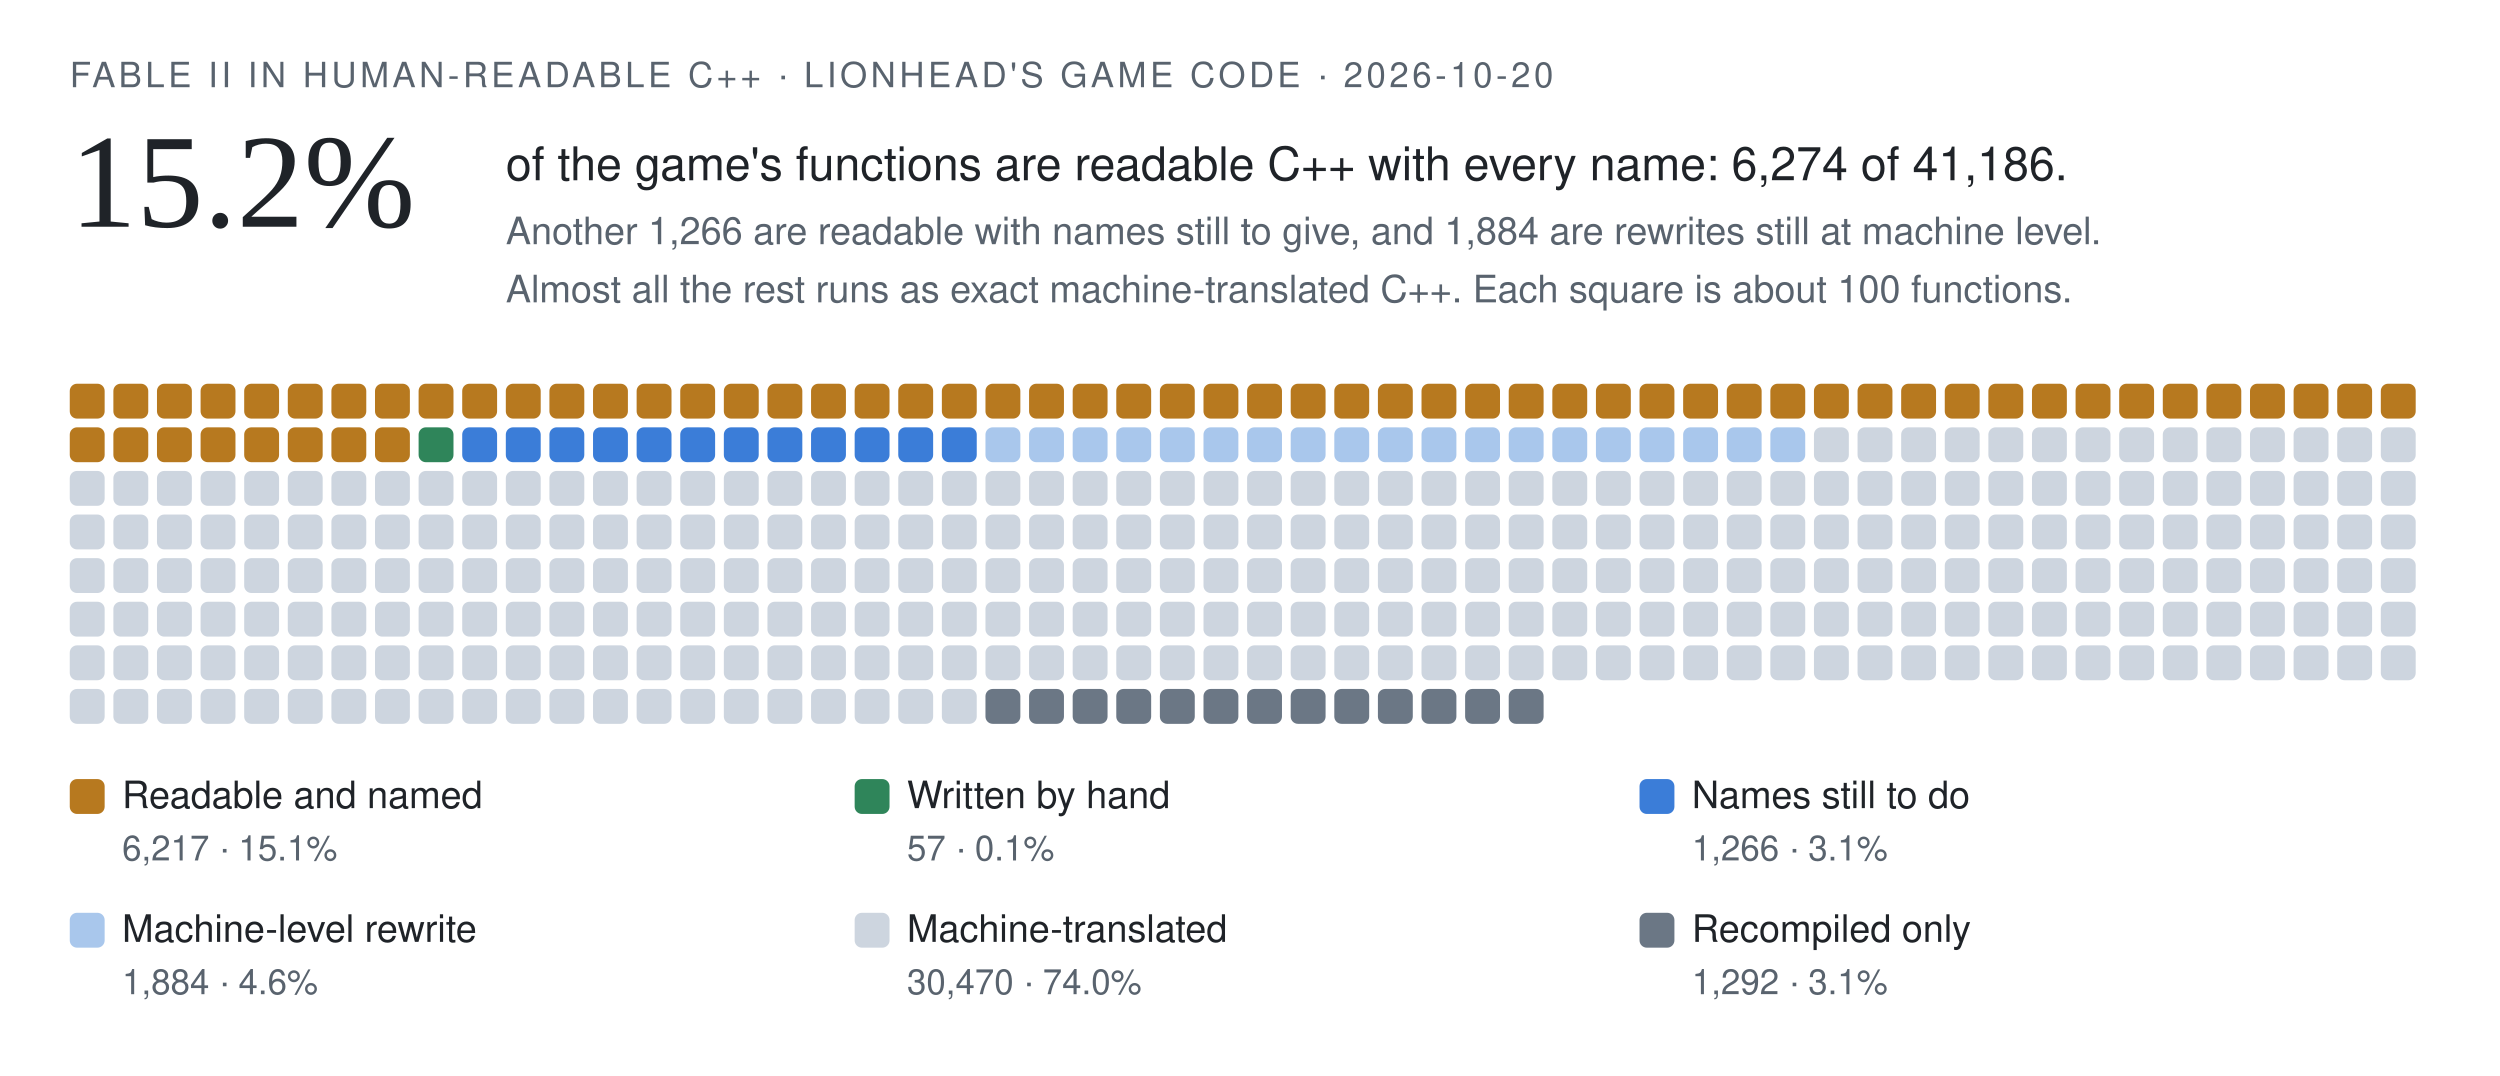
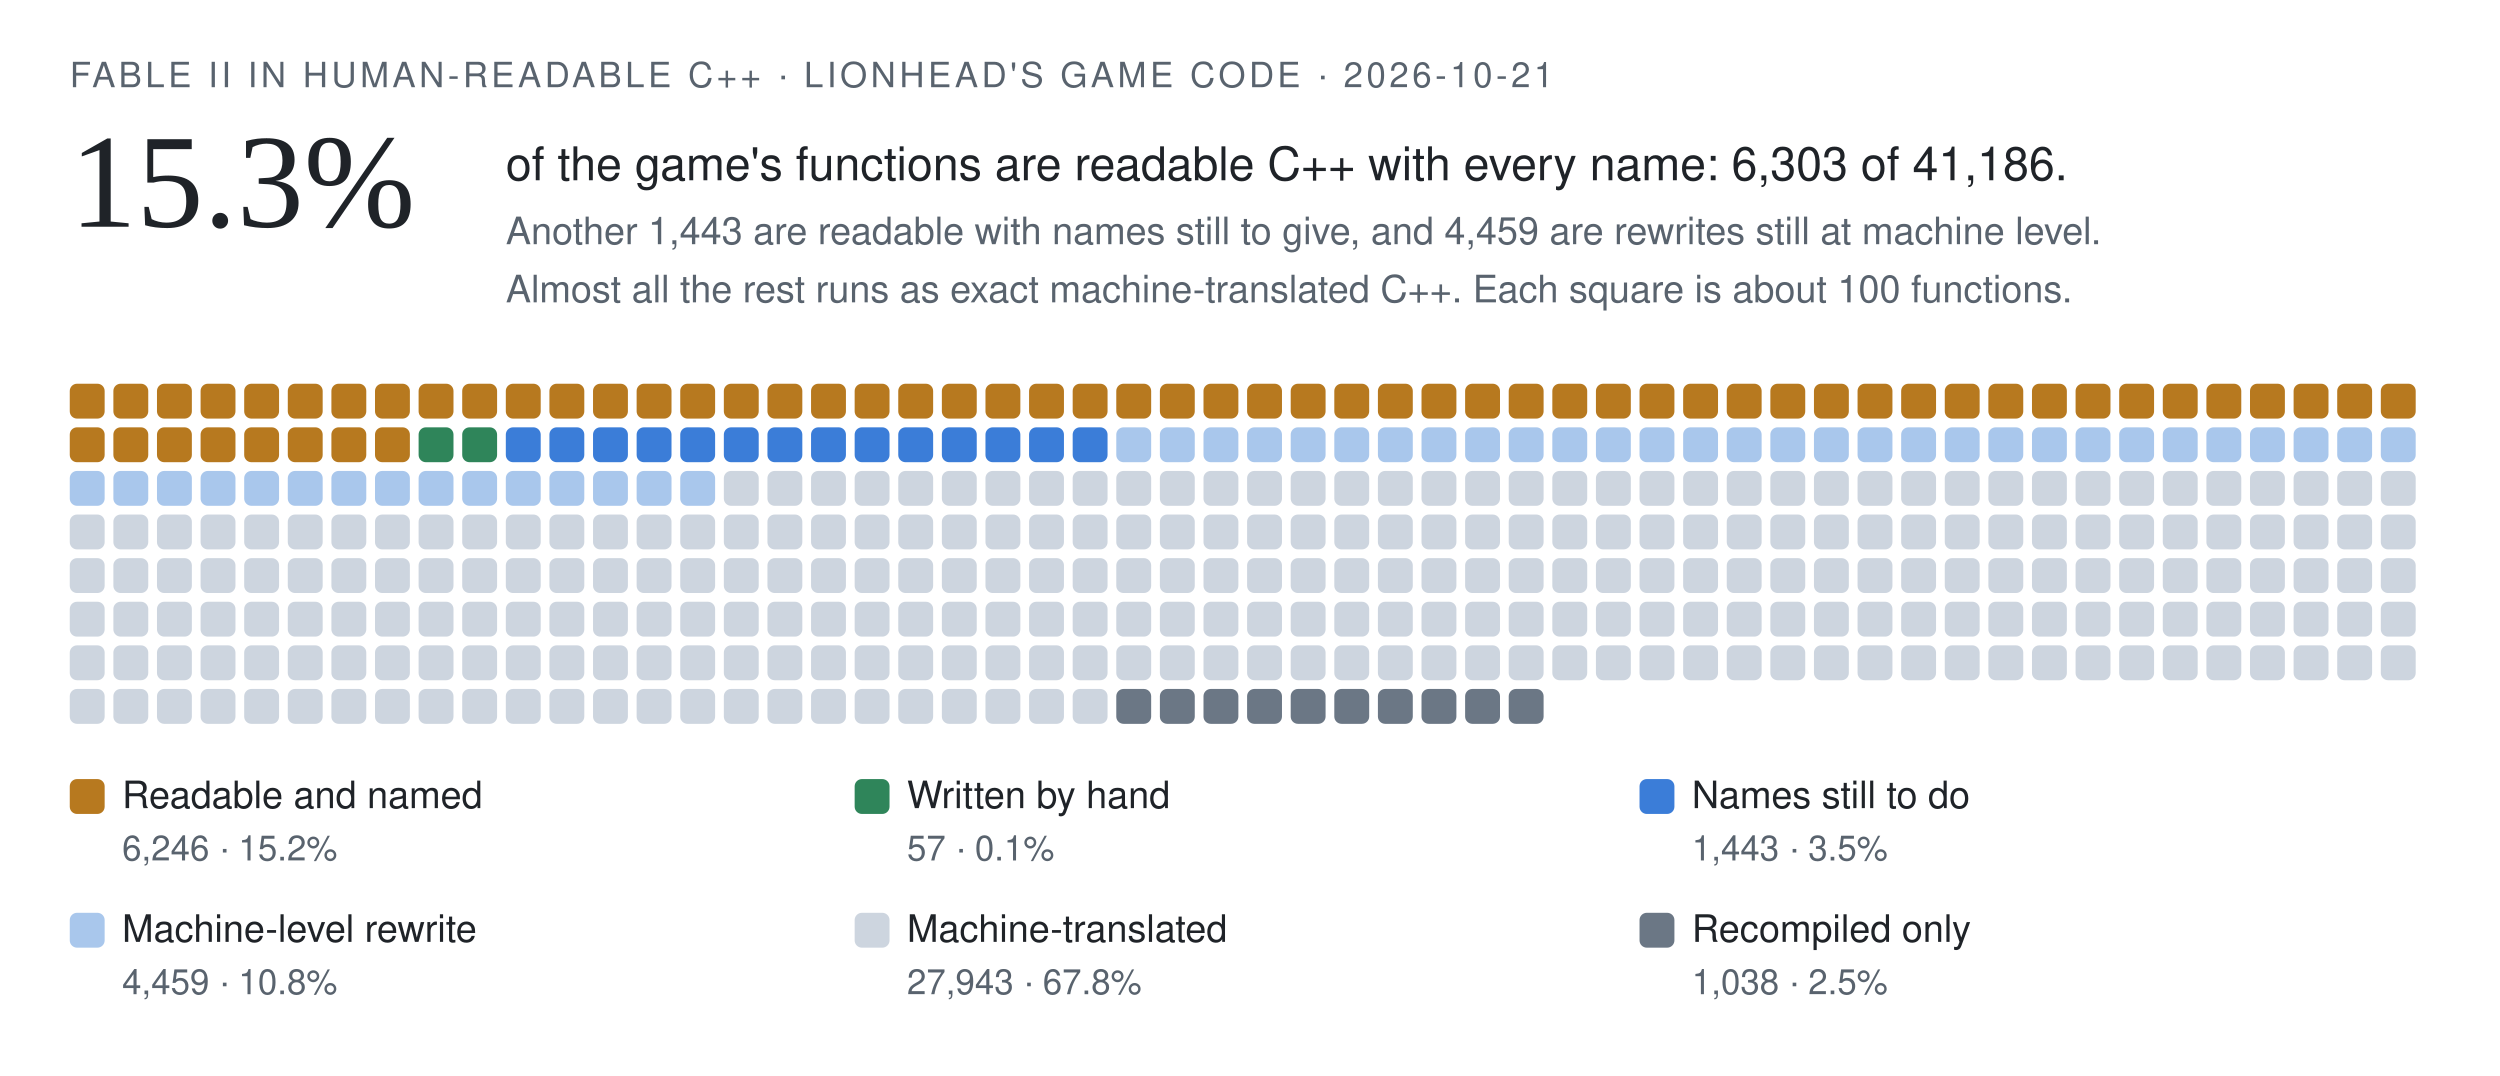
- <svg xmlns="http://www.w3.org/2000/svg" width="860" height="370" viewBox="0 0 860 370" role="img" aria-label="15.2% of Lionhead's game functions are readable C++ with every name (6,274 of 41,186), as of 2026-10-20">
-   <text x="24" y="30" font-family="Segoe UI, -apple-system, BlinkMacSystemFont, Helvetica, Arial, sans-serif" font-size="12" letter-spacing="1.2" fill="#59636e">FABLE II IN HUMAN-READABLE C++ · LIONHEAD'S GAME CODE · 2026-10-20</text>
-   <text x="24" y="78" font-family="Georgia, 'Times New Roman', serif" font-size="46" fill="#1f2328">15.2%</text>
-   <text x="174" y="62" font-family="Segoe UI, -apple-system, BlinkMacSystemFont, Helvetica, Arial, sans-serif" font-size="16" fill="#1f2328">of the game's functions are readable C++ with every name: 6,274 of 41,186.</text>
-   <text x="174" y="84" font-family="Segoe UI, -apple-system, BlinkMacSystemFont, Helvetica, Arial, sans-serif" font-size="13" fill="#59636e">Another 1,266 are readable with names still to give, and 1,884 are rewrites still at machine level.</text>
+ <svg xmlns="http://www.w3.org/2000/svg" width="860" height="370" viewBox="0 0 860 370" role="img" aria-label="15.3% of Lionhead's game functions are readable C++ with every name (6,303 of 41,186), as of 2026-10-21">
+   <text x="24" y="30" font-family="Segoe UI, -apple-system, BlinkMacSystemFont, Helvetica, Arial, sans-serif" font-size="12" letter-spacing="1.2" fill="#59636e">FABLE II IN HUMAN-READABLE C++ · LIONHEAD'S GAME CODE · 2026-10-21</text>
+   <text x="24" y="78" font-family="Georgia, 'Times New Roman', serif" font-size="46" fill="#1f2328">15.3%</text>
+   <text x="174" y="62" font-family="Segoe UI, -apple-system, BlinkMacSystemFont, Helvetica, Arial, sans-serif" font-size="16" fill="#1f2328">of the game's functions are readable C++ with every name: 6,303 of 41,186.</text>
+   <text x="174" y="84" font-family="Segoe UI, -apple-system, BlinkMacSystemFont, Helvetica, Arial, sans-serif" font-size="13" fill="#59636e">Another 1,443 are readable with names still to give, and 4,459 are rewrites still at machine level.</text>
  <text x="174" y="104" font-family="Segoe UI, -apple-system, BlinkMacSystemFont, Helvetica, Arial, sans-serif" font-size="13" fill="#59636e">Almost all the rest runs as exact machine-translated C++. Each square is about 100 functions.</text>
  <rect x="24" y="132" width="12" height="12" rx="2.5" fill="#b7791f" />
  <rect x="39" y="132" width="12" height="12" rx="2.5" fill="#b7791f" />
  <rect x="54" y="132" width="12" height="12" rx="2.5" fill="#b7791f" />
  <rect x="69" y="132" width="12" height="12" rx="2.5" fill="#b7791f" />
  <rect x="84" y="132" width="12" height="12" rx="2.5" fill="#b7791f" />
  <rect x="99" y="132" width="12" height="12" rx="2.5" fill="#b7791f" />
  <rect x="114" y="132" width="12" height="12" rx="2.5" fill="#b7791f" />
  <rect x="129" y="132" width="12" height="12" rx="2.5" fill="#b7791f" />
  <rect x="144" y="132" width="12" height="12" rx="2.5" fill="#b7791f" />
  <rect x="159" y="132" width="12" height="12" rx="2.5" fill="#b7791f" />
  <rect x="174" y="132" width="12" height="12" rx="2.5" fill="#b7791f" />
  <rect x="189" y="132" width="12" height="12" rx="2.5" fill="#b7791f" />
  <rect x="204" y="132" width="12" height="12" rx="2.5" fill="#b7791f" />
  <rect x="219" y="132" width="12" height="12" rx="2.5" fill="#b7791f" />
  <rect x="234" y="132" width="12" height="12" rx="2.5" fill="#b7791f" />
  <rect x="249" y="132" width="12" height="12" rx="2.5" fill="#b7791f" />
  <rect x="264" y="132" width="12" height="12" rx="2.5" fill="#b7791f" />
  <rect x="279" y="132" width="12" height="12" rx="2.5" fill="#b7791f" />
  <rect x="294" y="132" width="12" height="12" rx="2.5" fill="#b7791f" />
  <rect x="309" y="132" width="12" height="12" rx="2.5" fill="#b7791f" />
  <rect x="324" y="132" width="12" height="12" rx="2.5" fill="#b7791f" />
  <rect x="339" y="132" width="12" height="12" rx="2.5" fill="#b7791f" />
  <rect x="354" y="132" width="12" height="12" rx="2.5" fill="#b7791f" />
  <rect x="369" y="132" width="12" height="12" rx="2.5" fill="#b7791f" />
  <rect x="384" y="132" width="12" height="12" rx="2.5" fill="#b7791f" />
  <rect x="399" y="132" width="12" height="12" rx="2.5" fill="#b7791f" />
  <rect x="414" y="132" width="12" height="12" rx="2.5" fill="#b7791f" />
  <rect x="429" y="132" width="12" height="12" rx="2.5" fill="#b7791f" />
  <rect x="444" y="132" width="12" height="12" rx="2.5" fill="#b7791f" />
  <rect x="459" y="132" width="12" height="12" rx="2.5" fill="#b7791f" />
  <rect x="474" y="132" width="12" height="12" rx="2.5" fill="#b7791f" />
  <rect x="489" y="132" width="12" height="12" rx="2.5" fill="#b7791f" />
  <rect x="504" y="132" width="12" height="12" rx="2.5" fill="#b7791f" />
  <rect x="519" y="132" width="12" height="12" rx="2.5" fill="#b7791f" />
  <rect x="534" y="132" width="12" height="12" rx="2.5" fill="#b7791f" />
  <rect x="549" y="132" width="12" height="12" rx="2.5" fill="#b7791f" />
  <rect x="564" y="132" width="12" height="12" rx="2.5" fill="#b7791f" />
  <rect x="579" y="132" width="12" height="12" rx="2.5" fill="#b7791f" />
  <rect x="594" y="132" width="12" height="12" rx="2.5" fill="#b7791f" />
  <rect x="609" y="132" width="12" height="12" rx="2.5" fill="#b7791f" />
  <rect x="624" y="132" width="12" height="12" rx="2.5" fill="#b7791f" />
  <rect x="639" y="132" width="12" height="12" rx="2.5" fill="#b7791f" />
  <rect x="654" y="132" width="12" height="12" rx="2.5" fill="#b7791f" />
  <rect x="669" y="132" width="12" height="12" rx="2.5" fill="#b7791f" />
  <rect x="684" y="132" width="12" height="12" rx="2.5" fill="#b7791f" />
  <rect x="699" y="132" width="12" height="12" rx="2.5" fill="#b7791f" />
  <rect x="714" y="132" width="12" height="12" rx="2.5" fill="#b7791f" />
  <rect x="729" y="132" width="12" height="12" rx="2.5" fill="#b7791f" />
  <rect x="744" y="132" width="12" height="12" rx="2.5" fill="#b7791f" />
  <rect x="759" y="132" width="12" height="12" rx="2.5" fill="#b7791f" />
  <rect x="774" y="132" width="12" height="12" rx="2.5" fill="#b7791f" />
  <rect x="789" y="132" width="12" height="12" rx="2.5" fill="#b7791f" />
  <rect x="804" y="132" width="12" height="12" rx="2.5" fill="#b7791f" />
  <rect x="819" y="132" width="12" height="12" rx="2.5" fill="#b7791f" />
  <rect x="24" y="147" width="12" height="12" rx="2.5" fill="#b7791f" />
  <rect x="39" y="147" width="12" height="12" rx="2.5" fill="#b7791f" />
  <rect x="54" y="147" width="12" height="12" rx="2.5" fill="#b7791f" />
  <rect x="69" y="147" width="12" height="12" rx="2.5" fill="#b7791f" />
  <rect x="84" y="147" width="12" height="12" rx="2.5" fill="#b7791f" />
  <rect x="99" y="147" width="12" height="12" rx="2.5" fill="#b7791f" />
  <rect x="114" y="147" width="12" height="12" rx="2.5" fill="#b7791f" />
  <rect x="129" y="147" width="12" height="12" rx="2.5" fill="#b7791f" />
  <rect x="144" y="147" width="12" height="12" rx="2.5" fill="#2f855a" />
-   <rect x="159" y="147" width="12" height="12" rx="2.5" fill="#3b7dd8" />
+   <rect x="159" y="147" width="12" height="12" rx="2.5" fill="#2f855a" />
  <rect x="174" y="147" width="12" height="12" rx="2.5" fill="#3b7dd8" />
  <rect x="189" y="147" width="12" height="12" rx="2.5" fill="#3b7dd8" />
  <rect x="204" y="147" width="12" height="12" rx="2.5" fill="#3b7dd8" />
  <rect x="219" y="147" width="12" height="12" rx="2.5" fill="#3b7dd8" />
  <rect x="234" y="147" width="12" height="12" rx="2.5" fill="#3b7dd8" />
  <rect x="249" y="147" width="12" height="12" rx="2.5" fill="#3b7dd8" />
  <rect x="264" y="147" width="12" height="12" rx="2.5" fill="#3b7dd8" />
  <rect x="279" y="147" width="12" height="12" rx="2.5" fill="#3b7dd8" />
  <rect x="294" y="147" width="12" height="12" rx="2.5" fill="#3b7dd8" />
  <rect x="309" y="147" width="12" height="12" rx="2.5" fill="#3b7dd8" />
  <rect x="324" y="147" width="12" height="12" rx="2.5" fill="#3b7dd8" />
-   <rect x="339" y="147" width="12" height="12" rx="2.5" fill="#a9c7ec" />
-   <rect x="354" y="147" width="12" height="12" rx="2.5" fill="#a9c7ec" />
-   <rect x="369" y="147" width="12" height="12" rx="2.5" fill="#a9c7ec" />
+   <rect x="339" y="147" width="12" height="12" rx="2.5" fill="#3b7dd8" />
+   <rect x="354" y="147" width="12" height="12" rx="2.5" fill="#3b7dd8" />
+   <rect x="369" y="147" width="12" height="12" rx="2.5" fill="#3b7dd8" />
  <rect x="384" y="147" width="12" height="12" rx="2.5" fill="#a9c7ec" />
  <rect x="399" y="147" width="12" height="12" rx="2.5" fill="#a9c7ec" />
  <rect x="414" y="147" width="12" height="12" rx="2.5" fill="#a9c7ec" />
  <rect x="429" y="147" width="12" height="12" rx="2.5" fill="#a9c7ec" />
  <rect x="444" y="147" width="12" height="12" rx="2.5" fill="#a9c7ec" />
  <rect x="459" y="147" width="12" height="12" rx="2.5" fill="#a9c7ec" />
  <rect x="474" y="147" width="12" height="12" rx="2.5" fill="#a9c7ec" />
  <rect x="489" y="147" width="12" height="12" rx="2.5" fill="#a9c7ec" />
  <rect x="504" y="147" width="12" height="12" rx="2.5" fill="#a9c7ec" />
  <rect x="519" y="147" width="12" height="12" rx="2.5" fill="#a9c7ec" />
  <rect x="534" y="147" width="12" height="12" rx="2.5" fill="#a9c7ec" />
  <rect x="549" y="147" width="12" height="12" rx="2.5" fill="#a9c7ec" />
  <rect x="564" y="147" width="12" height="12" rx="2.5" fill="#a9c7ec" />
  <rect x="579" y="147" width="12" height="12" rx="2.5" fill="#a9c7ec" />
  <rect x="594" y="147" width="12" height="12" rx="2.5" fill="#a9c7ec" />
  <rect x="609" y="147" width="12" height="12" rx="2.5" fill="#a9c7ec" />
-   <rect x="624" y="147" width="12" height="12" rx="2.5" fill="#cdd5df" />
-   <rect x="639" y="147" width="12" height="12" rx="2.5" fill="#cdd5df" />
-   <rect x="654" y="147" width="12" height="12" rx="2.5" fill="#cdd5df" />
-   <rect x="669" y="147" width="12" height="12" rx="2.5" fill="#cdd5df" />
-   <rect x="684" y="147" width="12" height="12" rx="2.5" fill="#cdd5df" />
-   <rect x="699" y="147" width="12" height="12" rx="2.5" fill="#cdd5df" />
-   <rect x="714" y="147" width="12" height="12" rx="2.5" fill="#cdd5df" />
-   <rect x="729" y="147" width="12" height="12" rx="2.5" fill="#cdd5df" />
-   <rect x="744" y="147" width="12" height="12" rx="2.5" fill="#cdd5df" />
-   <rect x="759" y="147" width="12" height="12" rx="2.5" fill="#cdd5df" />
-   <rect x="774" y="147" width="12" height="12" rx="2.5" fill="#cdd5df" />
-   <rect x="789" y="147" width="12" height="12" rx="2.5" fill="#cdd5df" />
-   <rect x="804" y="147" width="12" height="12" rx="2.5" fill="#cdd5df" />
-   <rect x="819" y="147" width="12" height="12" rx="2.5" fill="#cdd5df" />
-   <rect x="24" y="162" width="12" height="12" rx="2.5" fill="#cdd5df" />
-   <rect x="39" y="162" width="12" height="12" rx="2.5" fill="#cdd5df" />
-   <rect x="54" y="162" width="12" height="12" rx="2.5" fill="#cdd5df" />
-   <rect x="69" y="162" width="12" height="12" rx="2.5" fill="#cdd5df" />
-   <rect x="84" y="162" width="12" height="12" rx="2.5" fill="#cdd5df" />
-   <rect x="99" y="162" width="12" height="12" rx="2.5" fill="#cdd5df" />
-   <rect x="114" y="162" width="12" height="12" rx="2.5" fill="#cdd5df" />
-   <rect x="129" y="162" width="12" height="12" rx="2.5" fill="#cdd5df" />
-   <rect x="144" y="162" width="12" height="12" rx="2.5" fill="#cdd5df" />
-   <rect x="159" y="162" width="12" height="12" rx="2.5" fill="#cdd5df" />
-   <rect x="174" y="162" width="12" height="12" rx="2.5" fill="#cdd5df" />
-   <rect x="189" y="162" width="12" height="12" rx="2.5" fill="#cdd5df" />
-   <rect x="204" y="162" width="12" height="12" rx="2.5" fill="#cdd5df" />
-   <rect x="219" y="162" width="12" height="12" rx="2.5" fill="#cdd5df" />
-   <rect x="234" y="162" width="12" height="12" rx="2.5" fill="#cdd5df" />
+   <rect x="624" y="147" width="12" height="12" rx="2.5" fill="#a9c7ec" />
+   <rect x="639" y="147" width="12" height="12" rx="2.5" fill="#a9c7ec" />
+   <rect x="654" y="147" width="12" height="12" rx="2.5" fill="#a9c7ec" />
+   <rect x="669" y="147" width="12" height="12" rx="2.5" fill="#a9c7ec" />
+   <rect x="684" y="147" width="12" height="12" rx="2.5" fill="#a9c7ec" />
+   <rect x="699" y="147" width="12" height="12" rx="2.5" fill="#a9c7ec" />
+   <rect x="714" y="147" width="12" height="12" rx="2.5" fill="#a9c7ec" />
+   <rect x="729" y="147" width="12" height="12" rx="2.5" fill="#a9c7ec" />
+   <rect x="744" y="147" width="12" height="12" rx="2.5" fill="#a9c7ec" />
+   <rect x="759" y="147" width="12" height="12" rx="2.5" fill="#a9c7ec" />
+   <rect x="774" y="147" width="12" height="12" rx="2.5" fill="#a9c7ec" />
+   <rect x="789" y="147" width="12" height="12" rx="2.5" fill="#a9c7ec" />
+   <rect x="804" y="147" width="12" height="12" rx="2.5" fill="#a9c7ec" />
+   <rect x="819" y="147" width="12" height="12" rx="2.5" fill="#a9c7ec" />
+   <rect x="24" y="162" width="12" height="12" rx="2.5" fill="#a9c7ec" />
+   <rect x="39" y="162" width="12" height="12" rx="2.5" fill="#a9c7ec" />
+   <rect x="54" y="162" width="12" height="12" rx="2.5" fill="#a9c7ec" />
+   <rect x="69" y="162" width="12" height="12" rx="2.5" fill="#a9c7ec" />
+   <rect x="84" y="162" width="12" height="12" rx="2.5" fill="#a9c7ec" />
+   <rect x="99" y="162" width="12" height="12" rx="2.5" fill="#a9c7ec" />
+   <rect x="114" y="162" width="12" height="12" rx="2.5" fill="#a9c7ec" />
+   <rect x="129" y="162" width="12" height="12" rx="2.5" fill="#a9c7ec" />
+   <rect x="144" y="162" width="12" height="12" rx="2.5" fill="#a9c7ec" />
+   <rect x="159" y="162" width="12" height="12" rx="2.5" fill="#a9c7ec" />
+   <rect x="174" y="162" width="12" height="12" rx="2.5" fill="#a9c7ec" />
+   <rect x="189" y="162" width="12" height="12" rx="2.5" fill="#a9c7ec" />
+   <rect x="204" y="162" width="12" height="12" rx="2.5" fill="#a9c7ec" />
+   <rect x="219" y="162" width="12" height="12" rx="2.5" fill="#a9c7ec" />
+   <rect x="234" y="162" width="12" height="12" rx="2.5" fill="#a9c7ec" />
  <rect x="249" y="162" width="12" height="12" rx="2.5" fill="#cdd5df" />
  <rect x="264" y="162" width="12" height="12" rx="2.5" fill="#cdd5df" />
  <rect x="279" y="162" width="12" height="12" rx="2.5" fill="#cdd5df" />
  <rect x="294" y="162" width="12" height="12" rx="2.5" fill="#cdd5df" />
  <rect x="309" y="162" width="12" height="12" rx="2.5" fill="#cdd5df" />
  <rect x="324" y="162" width="12" height="12" rx="2.5" fill="#cdd5df" />
  <rect x="339" y="162" width="12" height="12" rx="2.5" fill="#cdd5df" />
  <rect x="354" y="162" width="12" height="12" rx="2.5" fill="#cdd5df" />
  <rect x="369" y="162" width="12" height="12" rx="2.5" fill="#cdd5df" />
  <rect x="384" y="162" width="12" height="12" rx="2.5" fill="#cdd5df" />
  <rect x="399" y="162" width="12" height="12" rx="2.5" fill="#cdd5df" />
  <rect x="414" y="162" width="12" height="12" rx="2.5" fill="#cdd5df" />
  <rect x="429" y="162" width="12" height="12" rx="2.5" fill="#cdd5df" />
  <rect x="444" y="162" width="12" height="12" rx="2.5" fill="#cdd5df" />
  <rect x="459" y="162" width="12" height="12" rx="2.5" fill="#cdd5df" />
  <rect x="474" y="162" width="12" height="12" rx="2.5" fill="#cdd5df" />
  <rect x="489" y="162" width="12" height="12" rx="2.5" fill="#cdd5df" />
  <rect x="504" y="162" width="12" height="12" rx="2.5" fill="#cdd5df" />
  <rect x="519" y="162" width="12" height="12" rx="2.5" fill="#cdd5df" />
  <rect x="534" y="162" width="12" height="12" rx="2.5" fill="#cdd5df" />
  <rect x="549" y="162" width="12" height="12" rx="2.5" fill="#cdd5df" />
  <rect x="564" y="162" width="12" height="12" rx="2.5" fill="#cdd5df" />
  <rect x="579" y="162" width="12" height="12" rx="2.5" fill="#cdd5df" />
  <rect x="594" y="162" width="12" height="12" rx="2.5" fill="#cdd5df" />
  <rect x="609" y="162" width="12" height="12" rx="2.5" fill="#cdd5df" />
  <rect x="624" y="162" width="12" height="12" rx="2.5" fill="#cdd5df" />
  <rect x="639" y="162" width="12" height="12" rx="2.5" fill="#cdd5df" />
  <rect x="654" y="162" width="12" height="12" rx="2.5" fill="#cdd5df" />
  <rect x="669" y="162" width="12" height="12" rx="2.5" fill="#cdd5df" />
  <rect x="684" y="162" width="12" height="12" rx="2.5" fill="#cdd5df" />
  <rect x="699" y="162" width="12" height="12" rx="2.5" fill="#cdd5df" />
  <rect x="714" y="162" width="12" height="12" rx="2.5" fill="#cdd5df" />
  <rect x="729" y="162" width="12" height="12" rx="2.5" fill="#cdd5df" />
  <rect x="744" y="162" width="12" height="12" rx="2.5" fill="#cdd5df" />
  <rect x="759" y="162" width="12" height="12" rx="2.5" fill="#cdd5df" />
  <rect x="774" y="162" width="12" height="12" rx="2.5" fill="#cdd5df" />
  <rect x="789" y="162" width="12" height="12" rx="2.5" fill="#cdd5df" />
  <rect x="804" y="162" width="12" height="12" rx="2.5" fill="#cdd5df" />
  <rect x="819" y="162" width="12" height="12" rx="2.5" fill="#cdd5df" />
  <rect x="24" y="177" width="12" height="12" rx="2.5" fill="#cdd5df" />
  <rect x="39" y="177" width="12" height="12" rx="2.5" fill="#cdd5df" />
  <rect x="54" y="177" width="12" height="12" rx="2.5" fill="#cdd5df" />
  <rect x="69" y="177" width="12" height="12" rx="2.5" fill="#cdd5df" />
  <rect x="84" y="177" width="12" height="12" rx="2.5" fill="#cdd5df" />
  <rect x="99" y="177" width="12" height="12" rx="2.5" fill="#cdd5df" />
  <rect x="114" y="177" width="12" height="12" rx="2.5" fill="#cdd5df" />
  <rect x="129" y="177" width="12" height="12" rx="2.5" fill="#cdd5df" />
  <rect x="144" y="177" width="12" height="12" rx="2.5" fill="#cdd5df" />
  <rect x="159" y="177" width="12" height="12" rx="2.5" fill="#cdd5df" />
  <rect x="174" y="177" width="12" height="12" rx="2.5" fill="#cdd5df" />
  <rect x="189" y="177" width="12" height="12" rx="2.5" fill="#cdd5df" />
  <rect x="204" y="177" width="12" height="12" rx="2.5" fill="#cdd5df" />
  <rect x="219" y="177" width="12" height="12" rx="2.5" fill="#cdd5df" />
  <rect x="234" y="177" width="12" height="12" rx="2.5" fill="#cdd5df" />
  <rect x="249" y="177" width="12" height="12" rx="2.5" fill="#cdd5df" />
  <rect x="264" y="177" width="12" height="12" rx="2.5" fill="#cdd5df" />
  <rect x="279" y="177" width="12" height="12" rx="2.5" fill="#cdd5df" />
  <rect x="294" y="177" width="12" height="12" rx="2.5" fill="#cdd5df" />
  <rect x="309" y="177" width="12" height="12" rx="2.5" fill="#cdd5df" />
  <rect x="324" y="177" width="12" height="12" rx="2.5" fill="#cdd5df" />
  <rect x="339" y="177" width="12" height="12" rx="2.5" fill="#cdd5df" />
  <rect x="354" y="177" width="12" height="12" rx="2.5" fill="#cdd5df" />
  <rect x="369" y="177" width="12" height="12" rx="2.5" fill="#cdd5df" />
  <rect x="384" y="177" width="12" height="12" rx="2.5" fill="#cdd5df" />
  <rect x="399" y="177" width="12" height="12" rx="2.5" fill="#cdd5df" />
  <rect x="414" y="177" width="12" height="12" rx="2.5" fill="#cdd5df" />
  <rect x="429" y="177" width="12" height="12" rx="2.5" fill="#cdd5df" />
  <rect x="444" y="177" width="12" height="12" rx="2.5" fill="#cdd5df" />
  <rect x="459" y="177" width="12" height="12" rx="2.5" fill="#cdd5df" />
  <rect x="474" y="177" width="12" height="12" rx="2.5" fill="#cdd5df" />
  <rect x="489" y="177" width="12" height="12" rx="2.5" fill="#cdd5df" />
  <rect x="504" y="177" width="12" height="12" rx="2.5" fill="#cdd5df" />
  <rect x="519" y="177" width="12" height="12" rx="2.5" fill="#cdd5df" />
  <rect x="534" y="177" width="12" height="12" rx="2.5" fill="#cdd5df" />
  <rect x="549" y="177" width="12" height="12" rx="2.5" fill="#cdd5df" />
  <rect x="564" y="177" width="12" height="12" rx="2.5" fill="#cdd5df" />
  <rect x="579" y="177" width="12" height="12" rx="2.5" fill="#cdd5df" />
  <rect x="594" y="177" width="12" height="12" rx="2.5" fill="#cdd5df" />
  <rect x="609" y="177" width="12" height="12" rx="2.5" fill="#cdd5df" />
  <rect x="624" y="177" width="12" height="12" rx="2.5" fill="#cdd5df" />
  <rect x="639" y="177" width="12" height="12" rx="2.5" fill="#cdd5df" />
  <rect x="654" y="177" width="12" height="12" rx="2.5" fill="#cdd5df" />
  <rect x="669" y="177" width="12" height="12" rx="2.5" fill="#cdd5df" />
  <rect x="684" y="177" width="12" height="12" rx="2.5" fill="#cdd5df" />
  <rect x="699" y="177" width="12" height="12" rx="2.5" fill="#cdd5df" />
  <rect x="714" y="177" width="12" height="12" rx="2.5" fill="#cdd5df" />
  <rect x="729" y="177" width="12" height="12" rx="2.5" fill="#cdd5df" />
  <rect x="744" y="177" width="12" height="12" rx="2.5" fill="#cdd5df" />
  <rect x="759" y="177" width="12" height="12" rx="2.5" fill="#cdd5df" />
  <rect x="774" y="177" width="12" height="12" rx="2.5" fill="#cdd5df" />
  <rect x="789" y="177" width="12" height="12" rx="2.5" fill="#cdd5df" />
  <rect x="804" y="177" width="12" height="12" rx="2.5" fill="#cdd5df" />
  <rect x="819" y="177" width="12" height="12" rx="2.5" fill="#cdd5df" />
  <rect x="24" y="192" width="12" height="12" rx="2.5" fill="#cdd5df" />
  <rect x="39" y="192" width="12" height="12" rx="2.5" fill="#cdd5df" />
  <rect x="54" y="192" width="12" height="12" rx="2.5" fill="#cdd5df" />
  <rect x="69" y="192" width="12" height="12" rx="2.5" fill="#cdd5df" />
  <rect x="84" y="192" width="12" height="12" rx="2.5" fill="#cdd5df" />
  <rect x="99" y="192" width="12" height="12" rx="2.5" fill="#cdd5df" />
  <rect x="114" y="192" width="12" height="12" rx="2.5" fill="#cdd5df" />
  <rect x="129" y="192" width="12" height="12" rx="2.5" fill="#cdd5df" />
  <rect x="144" y="192" width="12" height="12" rx="2.5" fill="#cdd5df" />
  <rect x="159" y="192" width="12" height="12" rx="2.5" fill="#cdd5df" />
  <rect x="174" y="192" width="12" height="12" rx="2.5" fill="#cdd5df" />
  <rect x="189" y="192" width="12" height="12" rx="2.5" fill="#cdd5df" />
  <rect x="204" y="192" width="12" height="12" rx="2.5" fill="#cdd5df" />
  <rect x="219" y="192" width="12" height="12" rx="2.5" fill="#cdd5df" />
  <rect x="234" y="192" width="12" height="12" rx="2.5" fill="#cdd5df" />
  <rect x="249" y="192" width="12" height="12" rx="2.5" fill="#cdd5df" />
  <rect x="264" y="192" width="12" height="12" rx="2.5" fill="#cdd5df" />
  <rect x="279" y="192" width="12" height="12" rx="2.5" fill="#cdd5df" />
  <rect x="294" y="192" width="12" height="12" rx="2.5" fill="#cdd5df" />
  <rect x="309" y="192" width="12" height="12" rx="2.5" fill="#cdd5df" />
  <rect x="324" y="192" width="12" height="12" rx="2.5" fill="#cdd5df" />
  <rect x="339" y="192" width="12" height="12" rx="2.5" fill="#cdd5df" />
  <rect x="354" y="192" width="12" height="12" rx="2.5" fill="#cdd5df" />
  <rect x="369" y="192" width="12" height="12" rx="2.5" fill="#cdd5df" />
  <rect x="384" y="192" width="12" height="12" rx="2.5" fill="#cdd5df" />
  <rect x="399" y="192" width="12" height="12" rx="2.5" fill="#cdd5df" />
  <rect x="414" y="192" width="12" height="12" rx="2.5" fill="#cdd5df" />
  <rect x="429" y="192" width="12" height="12" rx="2.5" fill="#cdd5df" />
  <rect x="444" y="192" width="12" height="12" rx="2.5" fill="#cdd5df" />
  <rect x="459" y="192" width="12" height="12" rx="2.5" fill="#cdd5df" />
  <rect x="474" y="192" width="12" height="12" rx="2.5" fill="#cdd5df" />
  <rect x="489" y="192" width="12" height="12" rx="2.5" fill="#cdd5df" />
  <rect x="504" y="192" width="12" height="12" rx="2.5" fill="#cdd5df" />
  <rect x="519" y="192" width="12" height="12" rx="2.5" fill="#cdd5df" />
  <rect x="534" y="192" width="12" height="12" rx="2.5" fill="#cdd5df" />
  <rect x="549" y="192" width="12" height="12" rx="2.5" fill="#cdd5df" />
  <rect x="564" y="192" width="12" height="12" rx="2.5" fill="#cdd5df" />
  <rect x="579" y="192" width="12" height="12" rx="2.5" fill="#cdd5df" />
  <rect x="594" y="192" width="12" height="12" rx="2.5" fill="#cdd5df" />
  <rect x="609" y="192" width="12" height="12" rx="2.5" fill="#cdd5df" />
  <rect x="624" y="192" width="12" height="12" rx="2.5" fill="#cdd5df" />
  <rect x="639" y="192" width="12" height="12" rx="2.5" fill="#cdd5df" />
  <rect x="654" y="192" width="12" height="12" rx="2.5" fill="#cdd5df" />
  <rect x="669" y="192" width="12" height="12" rx="2.5" fill="#cdd5df" />
  <rect x="684" y="192" width="12" height="12" rx="2.5" fill="#cdd5df" />
  <rect x="699" y="192" width="12" height="12" rx="2.5" fill="#cdd5df" />
  <rect x="714" y="192" width="12" height="12" rx="2.5" fill="#cdd5df" />
  <rect x="729" y="192" width="12" height="12" rx="2.5" fill="#cdd5df" />
  <rect x="744" y="192" width="12" height="12" rx="2.5" fill="#cdd5df" />
  <rect x="759" y="192" width="12" height="12" rx="2.5" fill="#cdd5df" />
  <rect x="774" y="192" width="12" height="12" rx="2.5" fill="#cdd5df" />
  <rect x="789" y="192" width="12" height="12" rx="2.5" fill="#cdd5df" />
  <rect x="804" y="192" width="12" height="12" rx="2.5" fill="#cdd5df" />
  <rect x="819" y="192" width="12" height="12" rx="2.5" fill="#cdd5df" />
  <rect x="24" y="207" width="12" height="12" rx="2.5" fill="#cdd5df" />
  <rect x="39" y="207" width="12" height="12" rx="2.5" fill="#cdd5df" />
  <rect x="54" y="207" width="12" height="12" rx="2.5" fill="#cdd5df" />
  <rect x="69" y="207" width="12" height="12" rx="2.5" fill="#cdd5df" />
  <rect x="84" y="207" width="12" height="12" rx="2.5" fill="#cdd5df" />
  <rect x="99" y="207" width="12" height="12" rx="2.5" fill="#cdd5df" />
  <rect x="114" y="207" width="12" height="12" rx="2.5" fill="#cdd5df" />
  <rect x="129" y="207" width="12" height="12" rx="2.5" fill="#cdd5df" />
  <rect x="144" y="207" width="12" height="12" rx="2.5" fill="#cdd5df" />
  <rect x="159" y="207" width="12" height="12" rx="2.5" fill="#cdd5df" />
  <rect x="174" y="207" width="12" height="12" rx="2.5" fill="#cdd5df" />
  <rect x="189" y="207" width="12" height="12" rx="2.5" fill="#cdd5df" />
  <rect x="204" y="207" width="12" height="12" rx="2.5" fill="#cdd5df" />
  <rect x="219" y="207" width="12" height="12" rx="2.5" fill="#cdd5df" />
  <rect x="234" y="207" width="12" height="12" rx="2.5" fill="#cdd5df" />
  <rect x="249" y="207" width="12" height="12" rx="2.5" fill="#cdd5df" />
  <rect x="264" y="207" width="12" height="12" rx="2.5" fill="#cdd5df" />
  <rect x="279" y="207" width="12" height="12" rx="2.5" fill="#cdd5df" />
  <rect x="294" y="207" width="12" height="12" rx="2.5" fill="#cdd5df" />
  <rect x="309" y="207" width="12" height="12" rx="2.5" fill="#cdd5df" />
  <rect x="324" y="207" width="12" height="12" rx="2.5" fill="#cdd5df" />
  <rect x="339" y="207" width="12" height="12" rx="2.5" fill="#cdd5df" />
  <rect x="354" y="207" width="12" height="12" rx="2.5" fill="#cdd5df" />
  <rect x="369" y="207" width="12" height="12" rx="2.5" fill="#cdd5df" />
  <rect x="384" y="207" width="12" height="12" rx="2.5" fill="#cdd5df" />
  <rect x="399" y="207" width="12" height="12" rx="2.5" fill="#cdd5df" />
  <rect x="414" y="207" width="12" height="12" rx="2.5" fill="#cdd5df" />
  <rect x="429" y="207" width="12" height="12" rx="2.5" fill="#cdd5df" />
  <rect x="444" y="207" width="12" height="12" rx="2.5" fill="#cdd5df" />
  <rect x="459" y="207" width="12" height="12" rx="2.5" fill="#cdd5df" />
  <rect x="474" y="207" width="12" height="12" rx="2.5" fill="#cdd5df" />
  <rect x="489" y="207" width="12" height="12" rx="2.5" fill="#cdd5df" />
  <rect x="504" y="207" width="12" height="12" rx="2.5" fill="#cdd5df" />
  <rect x="519" y="207" width="12" height="12" rx="2.5" fill="#cdd5df" />
  <rect x="534" y="207" width="12" height="12" rx="2.5" fill="#cdd5df" />
  <rect x="549" y="207" width="12" height="12" rx="2.5" fill="#cdd5df" />
  <rect x="564" y="207" width="12" height="12" rx="2.5" fill="#cdd5df" />
  <rect x="579" y="207" width="12" height="12" rx="2.5" fill="#cdd5df" />
  <rect x="594" y="207" width="12" height="12" rx="2.5" fill="#cdd5df" />
  <rect x="609" y="207" width="12" height="12" rx="2.5" fill="#cdd5df" />
  <rect x="624" y="207" width="12" height="12" rx="2.5" fill="#cdd5df" />
  <rect x="639" y="207" width="12" height="12" rx="2.5" fill="#cdd5df" />
  <rect x="654" y="207" width="12" height="12" rx="2.5" fill="#cdd5df" />
  <rect x="669" y="207" width="12" height="12" rx="2.5" fill="#cdd5df" />
  <rect x="684" y="207" width="12" height="12" rx="2.5" fill="#cdd5df" />
  <rect x="699" y="207" width="12" height="12" rx="2.5" fill="#cdd5df" />
  <rect x="714" y="207" width="12" height="12" rx="2.5" fill="#cdd5df" />
  <rect x="729" y="207" width="12" height="12" rx="2.5" fill="#cdd5df" />
  <rect x="744" y="207" width="12" height="12" rx="2.5" fill="#cdd5df" />
  <rect x="759" y="207" width="12" height="12" rx="2.5" fill="#cdd5df" />
  <rect x="774" y="207" width="12" height="12" rx="2.5" fill="#cdd5df" />
  <rect x="789" y="207" width="12" height="12" rx="2.5" fill="#cdd5df" />
  <rect x="804" y="207" width="12" height="12" rx="2.5" fill="#cdd5df" />
  <rect x="819" y="207" width="12" height="12" rx="2.5" fill="#cdd5df" />
  <rect x="24" y="222" width="12" height="12" rx="2.5" fill="#cdd5df" />
  <rect x="39" y="222" width="12" height="12" rx="2.5" fill="#cdd5df" />
  <rect x="54" y="222" width="12" height="12" rx="2.5" fill="#cdd5df" />
  <rect x="69" y="222" width="12" height="12" rx="2.5" fill="#cdd5df" />
  <rect x="84" y="222" width="12" height="12" rx="2.5" fill="#cdd5df" />
  <rect x="99" y="222" width="12" height="12" rx="2.5" fill="#cdd5df" />
  <rect x="114" y="222" width="12" height="12" rx="2.5" fill="#cdd5df" />
  <rect x="129" y="222" width="12" height="12" rx="2.5" fill="#cdd5df" />
  <rect x="144" y="222" width="12" height="12" rx="2.5" fill="#cdd5df" />
  <rect x="159" y="222" width="12" height="12" rx="2.5" fill="#cdd5df" />
  <rect x="174" y="222" width="12" height="12" rx="2.5" fill="#cdd5df" />
  <rect x="189" y="222" width="12" height="12" rx="2.5" fill="#cdd5df" />
  <rect x="204" y="222" width="12" height="12" rx="2.5" fill="#cdd5df" />
  <rect x="219" y="222" width="12" height="12" rx="2.5" fill="#cdd5df" />
  <rect x="234" y="222" width="12" height="12" rx="2.5" fill="#cdd5df" />
  <rect x="249" y="222" width="12" height="12" rx="2.5" fill="#cdd5df" />
  <rect x="264" y="222" width="12" height="12" rx="2.5" fill="#cdd5df" />
  <rect x="279" y="222" width="12" height="12" rx="2.5" fill="#cdd5df" />
  <rect x="294" y="222" width="12" height="12" rx="2.5" fill="#cdd5df" />
  <rect x="309" y="222" width="12" height="12" rx="2.5" fill="#cdd5df" />
  <rect x="324" y="222" width="12" height="12" rx="2.5" fill="#cdd5df" />
  <rect x="339" y="222" width="12" height="12" rx="2.5" fill="#cdd5df" />
  <rect x="354" y="222" width="12" height="12" rx="2.5" fill="#cdd5df" />
  <rect x="369" y="222" width="12" height="12" rx="2.5" fill="#cdd5df" />
  <rect x="384" y="222" width="12" height="12" rx="2.5" fill="#cdd5df" />
  <rect x="399" y="222" width="12" height="12" rx="2.5" fill="#cdd5df" />
  <rect x="414" y="222" width="12" height="12" rx="2.5" fill="#cdd5df" />
  <rect x="429" y="222" width="12" height="12" rx="2.5" fill="#cdd5df" />
  <rect x="444" y="222" width="12" height="12" rx="2.5" fill="#cdd5df" />
  <rect x="459" y="222" width="12" height="12" rx="2.5" fill="#cdd5df" />
  <rect x="474" y="222" width="12" height="12" rx="2.5" fill="#cdd5df" />
  <rect x="489" y="222" width="12" height="12" rx="2.5" fill="#cdd5df" />
  <rect x="504" y="222" width="12" height="12" rx="2.5" fill="#cdd5df" />
  <rect x="519" y="222" width="12" height="12" rx="2.5" fill="#cdd5df" />
  <rect x="534" y="222" width="12" height="12" rx="2.5" fill="#cdd5df" />
  <rect x="549" y="222" width="12" height="12" rx="2.5" fill="#cdd5df" />
  <rect x="564" y="222" width="12" height="12" rx="2.5" fill="#cdd5df" />
  <rect x="579" y="222" width="12" height="12" rx="2.5" fill="#cdd5df" />
  <rect x="594" y="222" width="12" height="12" rx="2.5" fill="#cdd5df" />
  <rect x="609" y="222" width="12" height="12" rx="2.5" fill="#cdd5df" />
  <rect x="624" y="222" width="12" height="12" rx="2.5" fill="#cdd5df" />
  <rect x="639" y="222" width="12" height="12" rx="2.5" fill="#cdd5df" />
  <rect x="654" y="222" width="12" height="12" rx="2.5" fill="#cdd5df" />
  <rect x="669" y="222" width="12" height="12" rx="2.5" fill="#cdd5df" />
  <rect x="684" y="222" width="12" height="12" rx="2.5" fill="#cdd5df" />
  <rect x="699" y="222" width="12" height="12" rx="2.5" fill="#cdd5df" />
  <rect x="714" y="222" width="12" height="12" rx="2.5" fill="#cdd5df" />
  <rect x="729" y="222" width="12" height="12" rx="2.5" fill="#cdd5df" />
  <rect x="744" y="222" width="12" height="12" rx="2.5" fill="#cdd5df" />
  <rect x="759" y="222" width="12" height="12" rx="2.5" fill="#cdd5df" />
  <rect x="774" y="222" width="12" height="12" rx="2.5" fill="#cdd5df" />
  <rect x="789" y="222" width="12" height="12" rx="2.5" fill="#cdd5df" />
  <rect x="804" y="222" width="12" height="12" rx="2.5" fill="#cdd5df" />
  <rect x="819" y="222" width="12" height="12" rx="2.5" fill="#cdd5df" />
  <rect x="24" y="237" width="12" height="12" rx="2.5" fill="#cdd5df" />
  <rect x="39" y="237" width="12" height="12" rx="2.5" fill="#cdd5df" />
  <rect x="54" y="237" width="12" height="12" rx="2.5" fill="#cdd5df" />
  <rect x="69" y="237" width="12" height="12" rx="2.5" fill="#cdd5df" />
  <rect x="84" y="237" width="12" height="12" rx="2.5" fill="#cdd5df" />
  <rect x="99" y="237" width="12" height="12" rx="2.5" fill="#cdd5df" />
  <rect x="114" y="237" width="12" height="12" rx="2.5" fill="#cdd5df" />
  <rect x="129" y="237" width="12" height="12" rx="2.5" fill="#cdd5df" />
  <rect x="144" y="237" width="12" height="12" rx="2.5" fill="#cdd5df" />
  <rect x="159" y="237" width="12" height="12" rx="2.5" fill="#cdd5df" />
  <rect x="174" y="237" width="12" height="12" rx="2.5" fill="#cdd5df" />
  <rect x="189" y="237" width="12" height="12" rx="2.5" fill="#cdd5df" />
  <rect x="204" y="237" width="12" height="12" rx="2.5" fill="#cdd5df" />
  <rect x="219" y="237" width="12" height="12" rx="2.5" fill="#cdd5df" />
  <rect x="234" y="237" width="12" height="12" rx="2.5" fill="#cdd5df" />
  <rect x="249" y="237" width="12" height="12" rx="2.5" fill="#cdd5df" />
  <rect x="264" y="237" width="12" height="12" rx="2.5" fill="#cdd5df" />
  <rect x="279" y="237" width="12" height="12" rx="2.5" fill="#cdd5df" />
  <rect x="294" y="237" width="12" height="12" rx="2.5" fill="#cdd5df" />
  <rect x="309" y="237" width="12" height="12" rx="2.5" fill="#cdd5df" />
  <rect x="324" y="237" width="12" height="12" rx="2.5" fill="#cdd5df" />
-   <rect x="339" y="237" width="12" height="12" rx="2.5" fill="#6b7785" />
-   <rect x="354" y="237" width="12" height="12" rx="2.5" fill="#6b7785" />
-   <rect x="369" y="237" width="12" height="12" rx="2.5" fill="#6b7785" />
+   <rect x="339" y="237" width="12" height="12" rx="2.5" fill="#cdd5df" />
+   <rect x="354" y="237" width="12" height="12" rx="2.5" fill="#cdd5df" />
+   <rect x="369" y="237" width="12" height="12" rx="2.5" fill="#cdd5df" />
  <rect x="384" y="237" width="12" height="12" rx="2.5" fill="#6b7785" />
  <rect x="399" y="237" width="12" height="12" rx="2.5" fill="#6b7785" />
  <rect x="414" y="237" width="12" height="12" rx="2.5" fill="#6b7785" />
  <rect x="429" y="237" width="12" height="12" rx="2.5" fill="#6b7785" />
  <rect x="444" y="237" width="12" height="12" rx="2.5" fill="#6b7785" />
  <rect x="459" y="237" width="12" height="12" rx="2.5" fill="#6b7785" />
  <rect x="474" y="237" width="12" height="12" rx="2.5" fill="#6b7785" />
  <rect x="489" y="237" width="12" height="12" rx="2.5" fill="#6b7785" />
  <rect x="504" y="237" width="12" height="12" rx="2.5" fill="#6b7785" />
  <rect x="519" y="237" width="12" height="12" rx="2.5" fill="#6b7785" />
  <rect x="24" y="268" width="12" height="12" rx="2.5" fill="#b7791f" />
  <text x="42" y="278" font-family="Segoe UI, -apple-system, BlinkMacSystemFont, Helvetica, Arial, sans-serif" font-size="13" fill="#1f2328">Readable and named</text>
-   <text x="42" y="296" font-family="Segoe UI, -apple-system, BlinkMacSystemFont, Helvetica, Arial, sans-serif" font-size="12" fill="#59636e">6,217 · 15.1%</text>
+   <text x="42" y="296" font-family="Segoe UI, -apple-system, BlinkMacSystemFont, Helvetica, Arial, sans-serif" font-size="12" fill="#59636e">6,246 · 15.2%</text>
  <rect x="294" y="268" width="12" height="12" rx="2.5" fill="#2f855a" />
  <text x="312" y="278" font-family="Segoe UI, -apple-system, BlinkMacSystemFont, Helvetica, Arial, sans-serif" font-size="13" fill="#1f2328">Written by hand</text>
  <text x="312" y="296" font-family="Segoe UI, -apple-system, BlinkMacSystemFont, Helvetica, Arial, sans-serif" font-size="12" fill="#59636e">57 · 0.1%</text>
  <rect x="564" y="268" width="12" height="12" rx="2.5" fill="#3b7dd8" />
  <text x="582" y="278" font-family="Segoe UI, -apple-system, BlinkMacSystemFont, Helvetica, Arial, sans-serif" font-size="13" fill="#1f2328">Names still to do</text>
-   <text x="582" y="296" font-family="Segoe UI, -apple-system, BlinkMacSystemFont, Helvetica, Arial, sans-serif" font-size="12" fill="#59636e">1,266 · 3.1%</text>
+   <text x="582" y="296" font-family="Segoe UI, -apple-system, BlinkMacSystemFont, Helvetica, Arial, sans-serif" font-size="12" fill="#59636e">1,443 · 3.5%</text>
  <rect x="24" y="314" width="12" height="12" rx="2.5" fill="#a9c7ec" />
  <text x="42" y="324" font-family="Segoe UI, -apple-system, BlinkMacSystemFont, Helvetica, Arial, sans-serif" font-size="13" fill="#1f2328">Machine-level rewrite</text>
-   <text x="42" y="342" font-family="Segoe UI, -apple-system, BlinkMacSystemFont, Helvetica, Arial, sans-serif" font-size="12" fill="#59636e">1,884 · 4.6%</text>
+   <text x="42" y="342" font-family="Segoe UI, -apple-system, BlinkMacSystemFont, Helvetica, Arial, sans-serif" font-size="12" fill="#59636e">4,459 · 10.8%</text>
  <rect x="294" y="314" width="12" height="12" rx="2.5" fill="#cdd5df" />
  <text x="312" y="324" font-family="Segoe UI, -apple-system, BlinkMacSystemFont, Helvetica, Arial, sans-serif" font-size="13" fill="#1f2328">Machine-translated</text>
-   <text x="312" y="342" font-family="Segoe UI, -apple-system, BlinkMacSystemFont, Helvetica, Arial, sans-serif" font-size="12" fill="#59636e">30,470 · 74.0%</text>
+   <text x="312" y="342" font-family="Segoe UI, -apple-system, BlinkMacSystemFont, Helvetica, Arial, sans-serif" font-size="12" fill="#59636e">27,943 · 67.8%</text>
  <rect x="564" y="314" width="12" height="12" rx="2.5" fill="#6b7785" />
  <text x="582" y="324" font-family="Segoe UI, -apple-system, BlinkMacSystemFont, Helvetica, Arial, sans-serif" font-size="13" fill="#1f2328">Recompiled only</text>
-   <text x="582" y="342" font-family="Segoe UI, -apple-system, BlinkMacSystemFont, Helvetica, Arial, sans-serif" font-size="12" fill="#59636e">1,292 · 3.1%</text>
+   <text x="582" y="342" font-family="Segoe UI, -apple-system, BlinkMacSystemFont, Helvetica, Arial, sans-serif" font-size="12" fill="#59636e">1,038 · 2.5%</text>
</svg>
